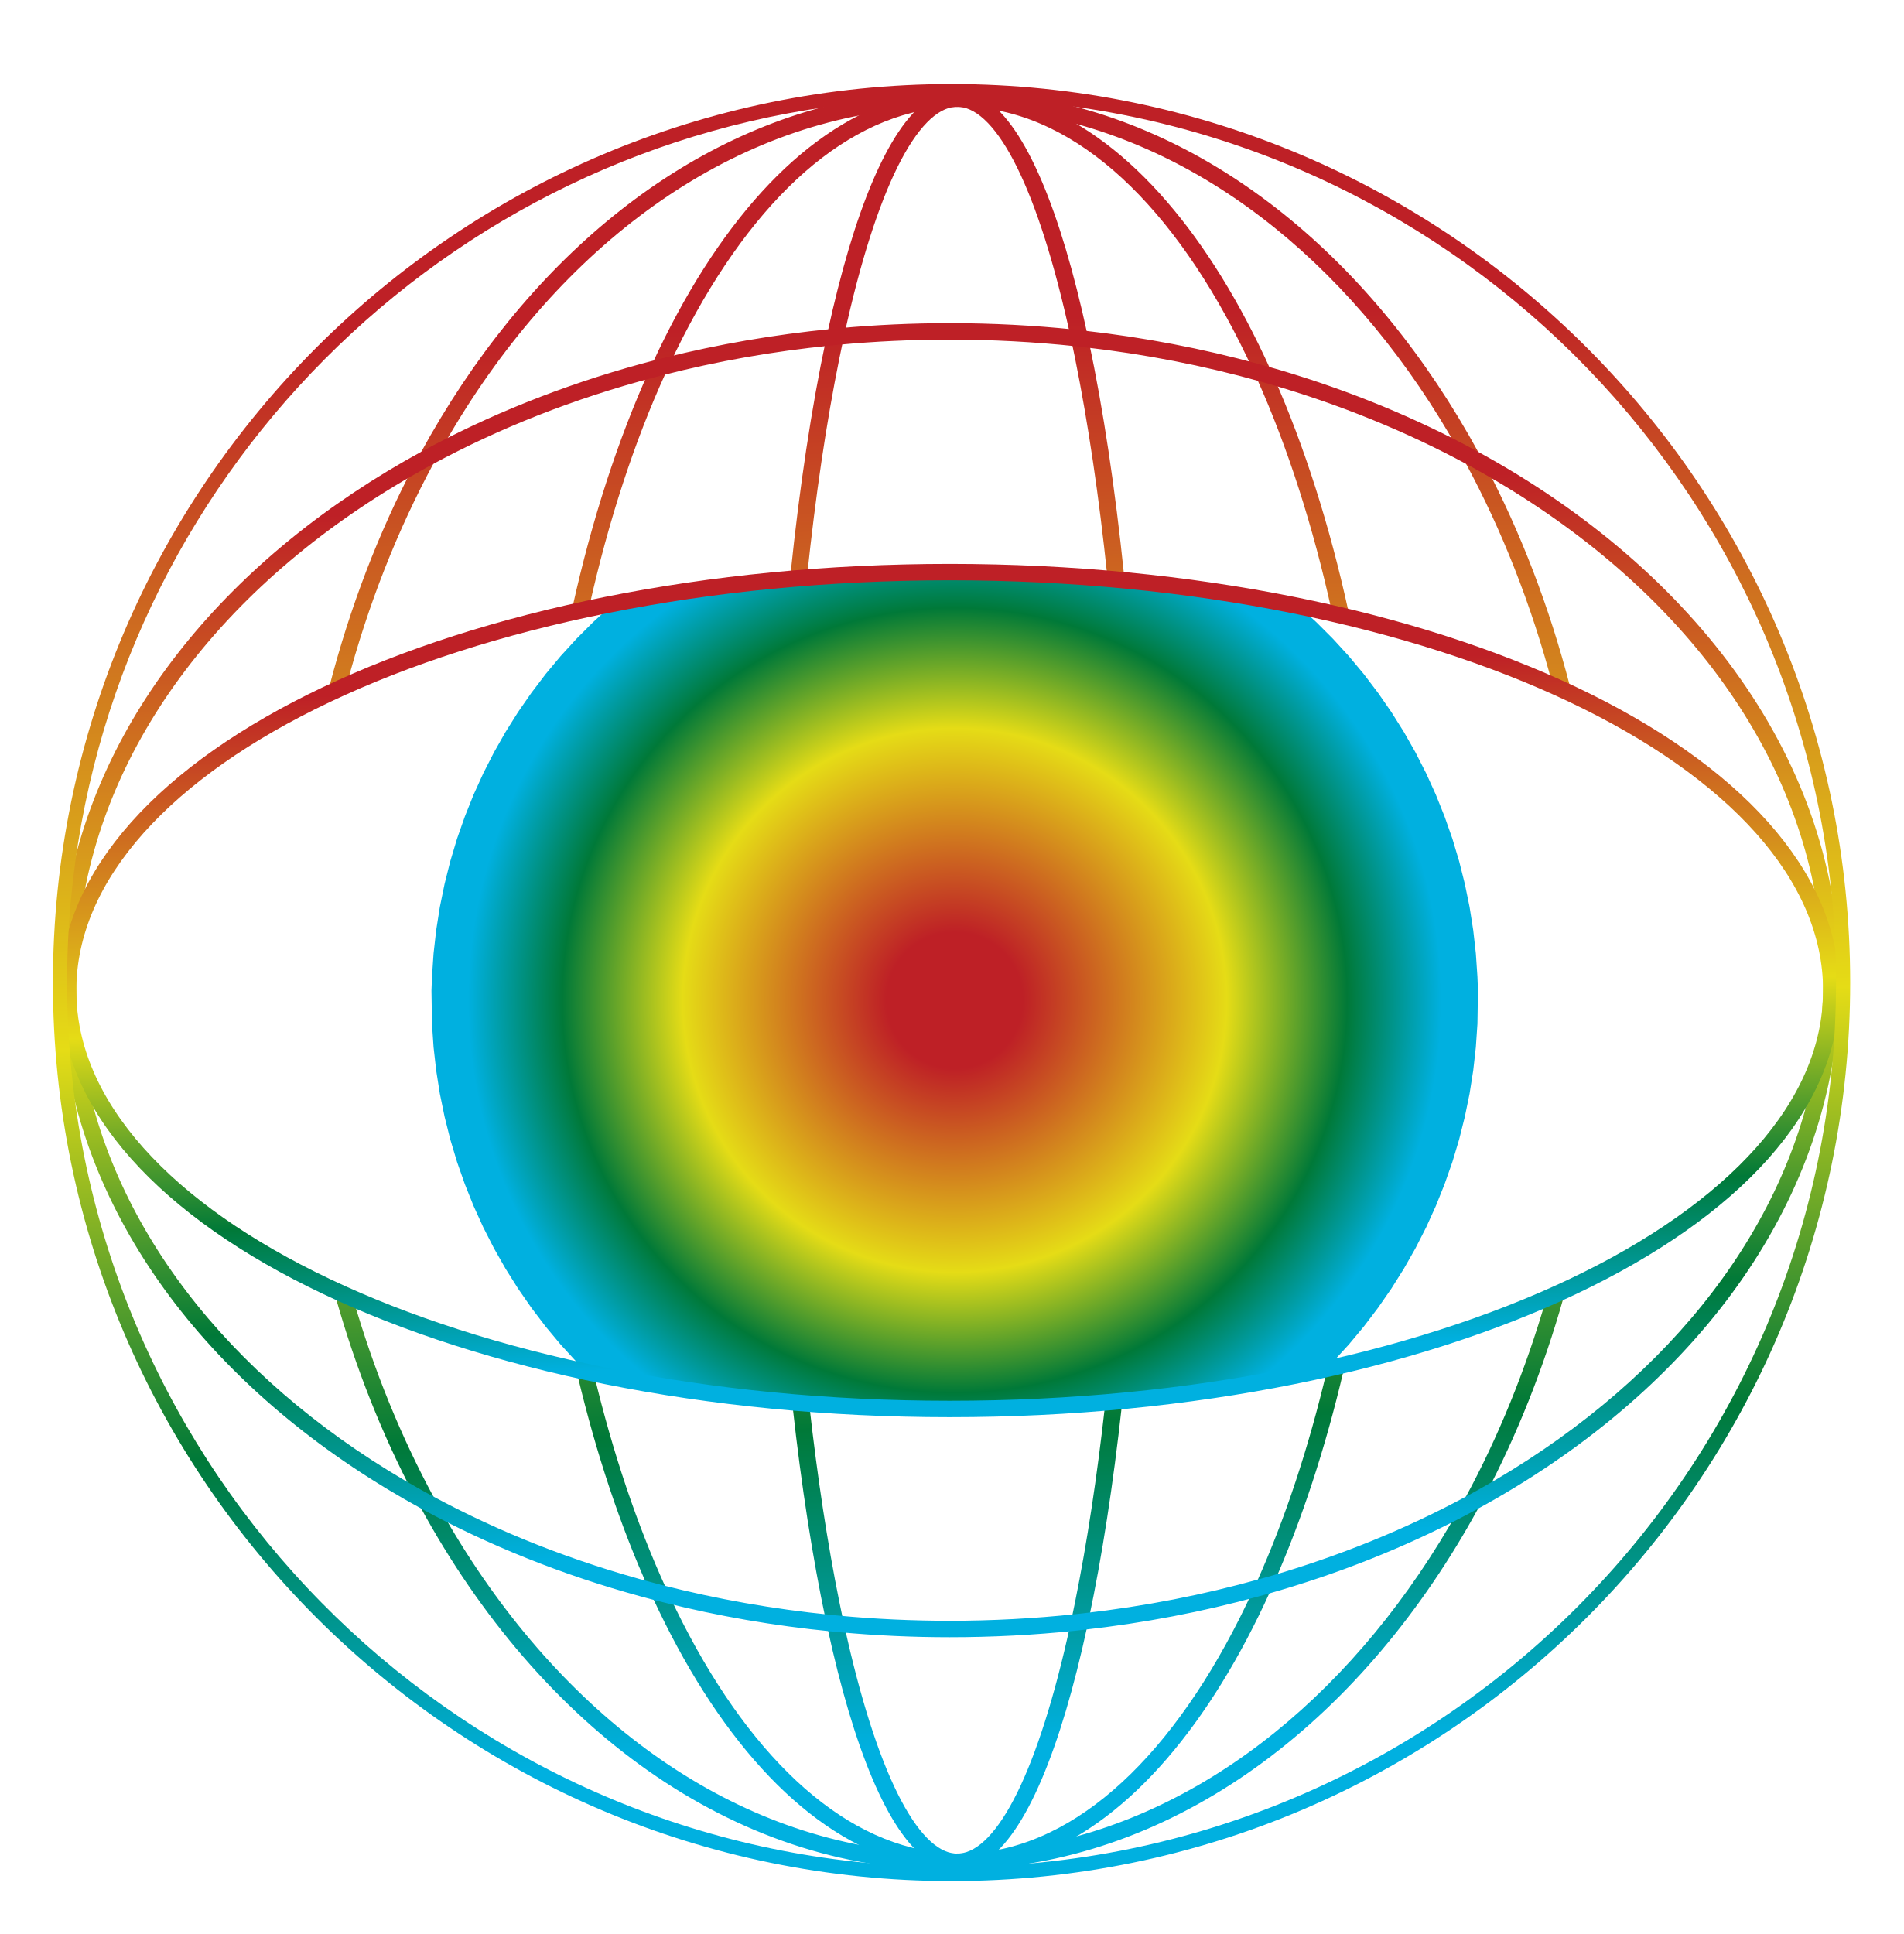
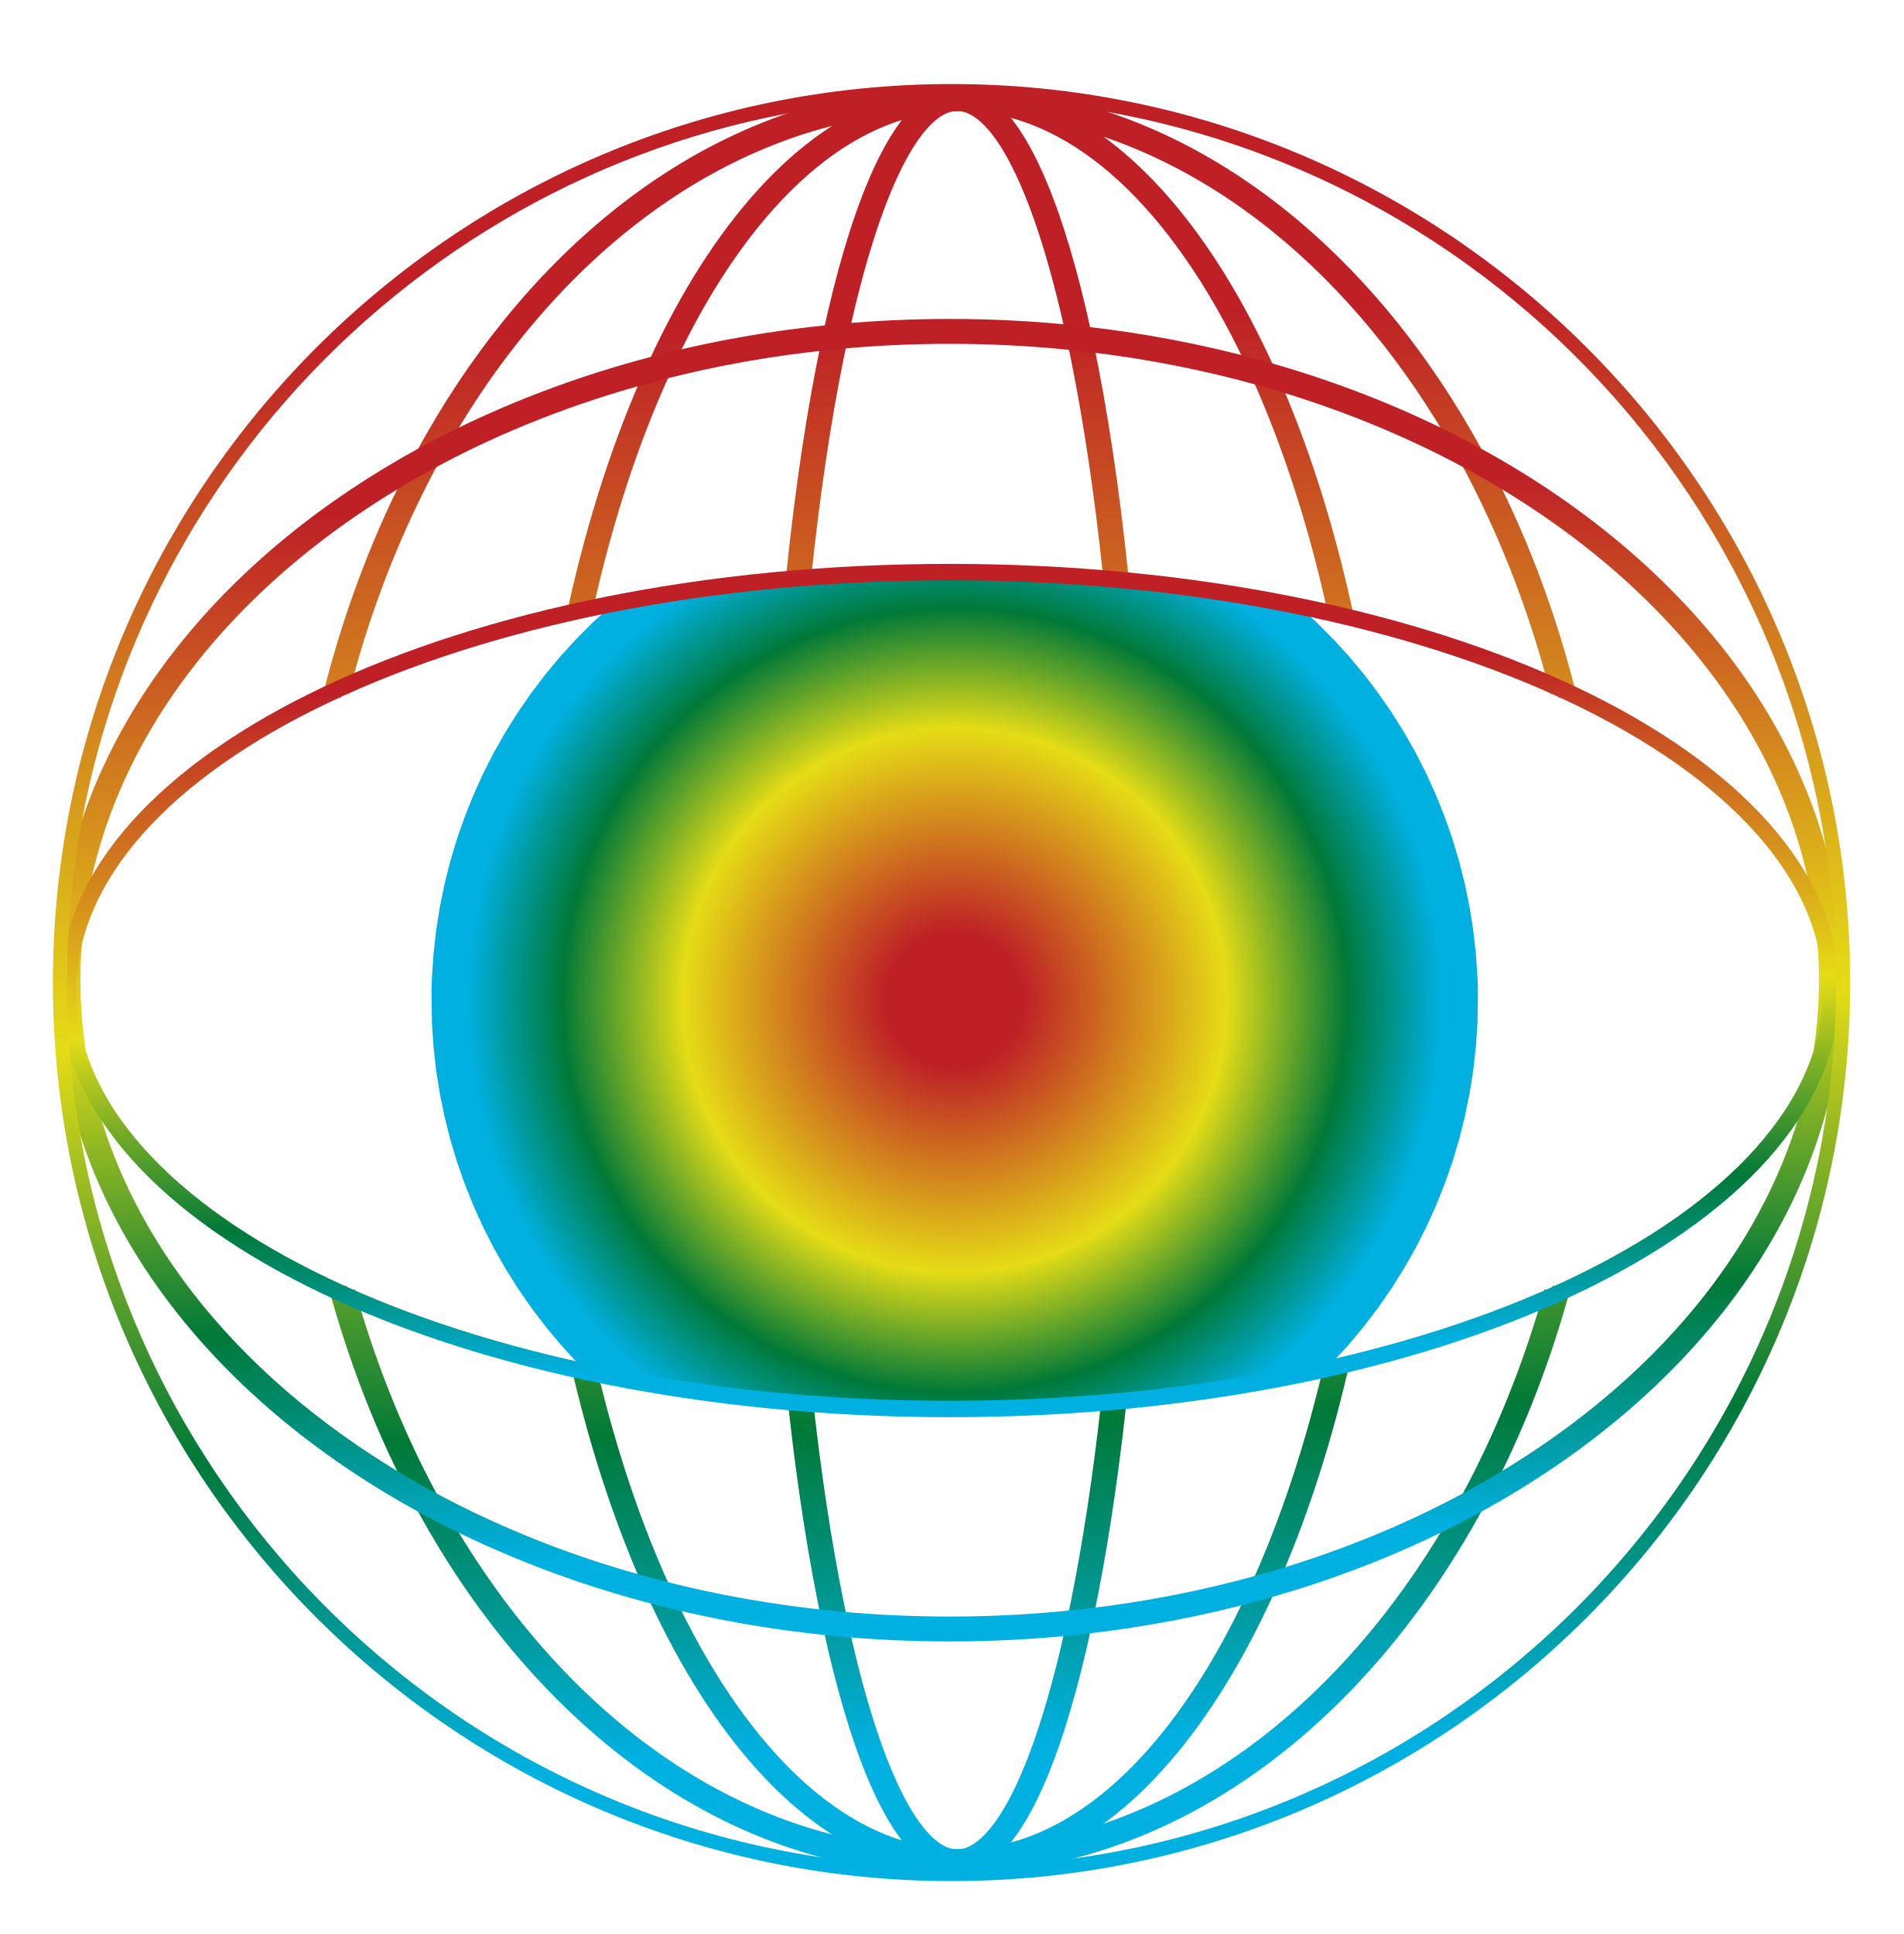
<svg xmlns="http://www.w3.org/2000/svg" xmlns:xlink="http://www.w3.org/1999/xlink" id="outer_globe" viewBox="0 0 406.05 412.64">
  <defs>
-     <style>.cls-1{fill:url(#linear-gradient-6);}.cls-2{fill:url(#radial-gradient);}.cls-3{stroke:url(#linear-gradient-2);}.cls-3,.cls-4,.cls-5,.cls-6,.cls-7{fill:none;stroke-miterlimit:10;stroke-width:2px;}.cls-4{stroke:url(#linear-gradient-4);}.cls-5{stroke:url(#linear-gradient-3);}.cls-6{stroke:url(#linear-gradient-5);}.cls-7{stroke:url(#linear-gradient);}.lid{fill:none;stroke:url(#linear-gradient);stroke-width:3.5px;stroke-miterlimit:10;stroke-linejoin:round}.lens{stroke:url(#linear-gradient-5)}</style>
+     <style>.cls-1{fill:url(#linear-gradient-6);}.cls-2{fill:url(#radial-gradient);}.cls-3{stroke:url(#linear-gradient-2);}.cls-3,.cls-4,.cls-5,.cls-6,.cls-7{fill:none;stroke-miterlimit:10;stroke-width:3.8px;}.cls-4{stroke:url(#linear-gradient-4);}.cls-5{stroke:url(#linear-gradient-3);}.cls-6{stroke:url(#linear-gradient-5);}.cls-7{stroke:url(#linear-gradient);}.lid{fill:none;stroke:url(#linear-gradient);stroke-width:3.5px;stroke-miterlimit:10;stroke-linejoin:round}.lens{stroke:url(#linear-gradient-5)}</style>
    <radialGradient id="radial-gradient" cx="203.68" cy="213.43" fx="203.68" fy="213.43" r="111.63" gradientUnits="userSpaceOnUse">
      <stop offset=".13" stop-color="#be2026" />
      <stop offset=".52" stop-color="#e5dc16" />
      <stop offset=".75" stop-color="#007938" />
      <stop offset=".93" stop-color="#00b0e0" />
    </radialGradient>
    <linearGradient id="linear-gradient" x1="196.44" y1="19.42" x2="209.91" y2="398.8" gradientUnits="userSpaceOnUse">
      <stop offset=".13" stop-color="#be2026" />
      <stop offset=".52" stop-color="#e5dc16" />
      <stop offset=".75" stop-color="#007938" />
      <stop offset=".93" stop-color="#00b0e0" />
    </linearGradient>
    <linearGradient id="linear-gradient-2" x1="198.61" y1="19.46" x2="212.08" y2="398.77" xlink:href="#linear-gradient" />
    <linearGradient id="linear-gradient-3" x1="197.64" y1="19.49" x2="211.11" y2="398.76" xlink:href="#linear-gradient" />
    <linearGradient id="linear-gradient-4" x1="197.63" y1="68.96" x2="207.58" y2="349.3" xlink:href="#linear-gradient" />
    <linearGradient id="linear-gradient-5" x1="199.36" y1="120.15" x2="205.84" y2="302.52" xlink:href="#linear-gradient" />
    <linearGradient id="linear-gradient-6" x1="196.2" y1="18.04" x2="209.8" y2="401.23" xlink:href="#linear-gradient" />
  </defs>
  <path class="cls-2" d="M92.05 211.34L92.16 208.42L92.5 203.42L93.06 198.45L93.84 193.5L94.85 188.59L96.07 183.73L97.51 178.93L99.17 174.21L101.03 169.56L103.1 165L105.38 160.53L107.85 156.18L110.52 151.93L113.37 147.82L116.4 143.83L119.61 139.98L122.99 136.29L126.54 132.74L130.23 129.36L134.08 128.2L138.07 127.48L142.18 126.79L146.43 126.14L150.78 125.52L155.25 124.94L159.81 124.4L164.46 123.92L169.18 123.48L173.98 123.1L178.84 122.78L183.75 122.51L188.7 122.3L193.67 122.16L198.67 122.08L203.68 122.06L208.69 122.11L213.69 122.21L218.66 122.39L223.61 122.62L228.52 122.91L233.38 123.26L238.18 123.67L242.9 124.13L247.55 124.65L252.11 125.21L256.58 125.81L260.93 126.46L265.18 127.14L269.29 127.86L273.28 128.6L277.13 129.37L280.82 132.74L284.37 136.29L287.75 139.98L290.96 143.83L293.99 147.82L296.84 151.93L299.51 156.18L301.98 160.53L304.26 165L306.33 169.56L308.19 174.21L309.85 178.93L311.29 183.73L312.51 188.59L313.52 193.5L314.3 198.45L314.86 203.42L315.2 208.42L315.31 211.34L315.31 211.34L315.2 218.44L314.86 223.44L314.3 228.41L313.52 233.36L312.51 238.27L311.29 243.13L309.85 247.93L308.19 252.65L306.33 257.3L304.26 261.86L301.98 266.33L299.51 270.68L296.84 274.93L293.99 279.04L290.96 283.03L287.75 286.88L284.37 290.57L280.82 292.53L277.13 293.31L273.28 294.08L269.29 294.82L265.18 295.54L260.93 296.22L256.58 296.87L252.11 297.47L247.55 298.03L242.9 298.55L238.18 299.01L233.38 299.42L228.52 299.77L223.61 300.06L218.66 300.29L213.69 300.47L208.69 300.57L203.68 300.62L198.67 300.6L193.67 300.52L188.7 300.38L183.75 300.17L178.84 299.9L173.98 299.58L169.18 299.2L164.46 298.76L159.81 298.28L155.25 297.74L150.78 297.16L146.43 296.54L142.18 295.89L138.07 295.2L134.08 294.48L130.23 293.74L126.54 292.99L122.99 290.57L119.61 286.88L116.4 283.03L113.37 279.04L110.52 274.93L107.85 270.68L105.38 266.33L103.1 261.86L101.03 257.3L99.17 252.65L97.51 247.93L96.07 243.13L94.85 238.27L93.84 233.36L93.06 228.41L92.5 223.44L92.16 218.44L92.05 211.34Z" />
  <path class="cls-7" d="M331.33,275.61c-.17.59-.34,1.18-.5,1.77h0c-4.42,15.3-10.27,29.63-17.33,42.66-.44.81-.88,1.61-1.33,2.4h0c-21.55,38.5-53.77,65.35-90.61,72.28-3.93.74-7.91,1.25-11.94,1.53-.27.02-.55.04-.83.05h-.02c-1.3.08-2.62.14-3.93.16-.26.01-.51.02-.76.01h-.13s-.06.01-.08.01h-.13c-.38,0-.75,0-1.13,0-1.18,0-2.36-.02-3.53-.06-2.64-.09-5.27-.28-7.87-.58-39.98-4.48-75.16-32.3-98.17-73.4h0c-.46-.81-.9-1.6-1.33-2.41h0c-7.06-13.04-12.91-27.36-17.33-42.65h0c-.16-.6-.33-1.19-.5-1.78M72.54,147.68c.15-.59.3-1.18.46-1.77,4.54-17.19,10.88-33.22,18.7-47.67.44-.81.88-1.61,1.33-2.41,23-41.11,58.2-68.93,98.18-73.41,2.6-.3,5.23-.49,7.87-.58,1.17-.04,2.35-.06,3.53-.06.38,0,.75,0,1.13.01h.13s.05.01.08.01h.13c.25-.01.5,0,.76.01,1.31.02,2.63.08,3.93.16h.02c.28.01.56.03.83.05,4.03.28,8.01.79,11.94,1.53,36.85,6.93,69.08,33.79,90.62,72.28.45.8.89,1.59,1.33,2.4h.01c7.81,14.46,14.15,30.49,18.69,47.68.16.59.31,1.18.46,1.77M334.43,148.49l-.45-1.77c-4.39-16.95-10.51-32.8-18.07-47.16-.43-.82-.86-1.62-1.3-2.42h0c-22.21-40.78-56.19-69.06-95.08-75.48-3.48-.58-7.01-.98-10.57-1.19-.03,0-.07-.01-.1-.01-1.34-.08-2.67-.14-4.01-.16h0c-.3-.01-.59-.02-.88-.02-.03,0-.07,0-.1,0-.42,0-.83,0-1.25,0-6.04,0-11.98.53-17.82,1.55-.02,0-.05,0-.07.01-38.49,6.72-72.1,34.87-94.12,75.3h0c-.44.81-.87,1.62-1.3,2.43h0c-7.57,14.36-13.68,30.21-18.07,47.16l-.45,1.77M72.1,274.8c.16.6.33,1.2.5,1.8,4.25,15.05,9.89,29.18,16.7,42.1h0c.43.82.86,1.63,1.3,2.43h0c25.38,46.6,66.14,76.87,112.01,76.87.42,0,.83,0,1.25-.01.03,0,.07.01.1,0,.29,0,.58,0,.88-.02h0c1.34-.02,2.67-.08,4.01-.16.03,0,.06-.01.09-.01,43.27-2.64,81.46-32.23,105.66-76.66h0c.44-.81.87-1.61,1.3-2.43,6.81-12.92,12.45-27.06,16.7-42.11.17-.6.34-1.2.5-1.8" />
  <path class="cls-3" d="M287.07,132.32c-.11-.54-.23-1.07-.35-1.59-4.01-18.37-9.39-35.17-15.86-49.82-.26-.6-.52-1.19-.79-1.78-12.76-28.15-29.6-48.09-48.51-55.58-2.46-.98-4.96-1.75-7.48-2.29h-.02c-1.69-.36-3.38-.63-5.1-.79-.03,0-.07-.01-.1-.01-1.34-.13-2.69-.19-4.05-.19-.12,0-.25,0-.37,0h-.05c-.15,0-.29,0-.43,0-.03,0-.07,0-.1,0-.07,0-.14,0-.21.01-2.37.06-4.72.32-7.05.76h0c-1.81.34-3.6.8-5.38,1.37-19.88,6.34-37.64,26.37-51.02,55.34-.28.59-.55,1.18-.82,1.78-6.62,14.69-12.13,31.59-16.24,50.12-.12.53-.24,1.06-.35,1.59M123.82,291.66c.13.53.25,1.06.38,1.59,3.98,16.72,9.11,32.03,15.17,45.48.27.6.54,1.19.82,1.78,13.38,28.97,31.14,49,51.02,55.34,4.07,1.3,8.22,2.02,12.44,2.13.07,0,.14,0,.21,0,.03,0,.07.01.1,0,.14,0,.28.01.43,0h.05c.12.01.25.01.37.01,1.36,0,2.71-.06,4.05-.19.03,0,.06-.01.09-.01,4.29-.4,8.5-1.44,12.61-3.08,18.91-7.49,35.75-27.43,48.51-55.58.27-.59.53-1.18.79-1.78,5.92-13.4,10.93-28.6,14.81-45.16.13-.53.25-1.06.38-1.6M284.45,290.98c-.13.53-.25,1.07-.38,1.6-3.93,16.65-9,31.89-14.99,45.27h0c-.26.61-.53,1.2-.81,1.79-15.03,32.74-35.66,53.92-58.58,56.57h-.01c-.3.03-.59.07-.89.09h-.02c-1.31.13-2.64.19-3.96.19-.08,0-.17,0-.26,0h-.08s-.07,0-.11,0c-.1,0-.19,0-.28-.01h-.13s-.06.01-.08.01h-.13s-.05-.01-.07-.01c-1.76-.04-3.49-.2-5.22-.46h-.01c-22.02-3.33-41.84-23.77-56.48-55.05h0c-.29-.59-.56-1.17-.81-1.76h0c-6.14-13.44-11.33-28.79-15.36-45.6-.13-.53-.25-1.06-.37-1.59M124.37,130.9c.11-.53.23-1.06.35-1.59,4.16-18.63,9.73-35.58,16.43-50.23h0c.25-.6.52-1.18.81-1.76h0c14.64-31.29,34.46-51.73,56.48-55.06h.01c1.73-.26,3.46-.42,5.22-.46.02,0,.05,0,.07-.01h.13s.05.01.08.01h.13c.09-.01.18-.01.28-.01.04-.01.07,0,.11,0h.08c.09-.01.18-.01.26-.01,1.32,0,2.65.06,3.96.19h.02c.3.02.59.06.89.09h.01c22.92,2.65,43.55,23.83,58.58,56.57.28.59.55,1.18.81,1.78h0c6.55,14.63,11.99,31.47,16.05,49.94.12.53.24,1.07.36,1.6" />
  <path class="cls-5" d="M238.98,124.48c-.04-.51-.1-1.01-.15-1.52-1.92-18.7-4.46-35.52-7.5-49.88-.11-.53-.22-1.04-.33-1.56-5.68-26.25-13.04-43.98-21.31-49.46h-.01s-.04-.03-.06-.04c-.62-.41-1.25-.75-1.89-1.02h-.03c-.95-.4-1.88-.63-2.85-.7h0c-.13-.02-.27-.02-.4-.02-.02,0-.03,0-.05,0-.06,0-.12,0-.18,0-.08,0-.17,0-.25,0-.03,0-.07,0-.1,0-.07,0-.14,0-.21.01-.96.06-1.89.29-2.83.67,0,0-.01-.01-.02,0-.58.23-1.15.53-1.72.88-.21.13-.42.27-.63.42h-.01c-8.11,5.67-15.34,23.17-20.93,48.92-.12.51-.23,1.03-.34,1.55-3.05,14.36-5.61,31.21-7.54,49.94-.06.5-.11,1.01-.16,1.52M169.94,298.53c.05.51.1,1.02.16,1.52,1.87,16.96,4.26,32.28,7.07,45.49.11.52.22,1.04.34,1.55,5.59,25.75,12.82,43.25,20.93,48.92h.01c.21.15.42.29.63.42,1.5.93,3.02,1.45,4.57,1.55.07,0,.14,0,.21,0,.03,0,.07.01.1,0,.08.01.17.01.25.01.06,0,.12,0,.18-.01.02.01.03.01.05,0,.13,0,.27,0,.4-.02h0c1.62-.12,3.21-.7,4.77-1.72.02-.01.04-.02.06-.04h.01c8.27-5.48,15.63-23.21,21.31-49.46.11-.52.22-1.03.33-1.56,2.8-13.21,5.17-28.5,7.03-45.42.05-.51.11-1.02.16-1.53M236.91,298.38c-.05.51-.1,1.02-.16,1.53-1.7,15.26-3.85,29.42-6.41,42.09-.23,1.14-.46,2.27-.7,3.38-.11.52-.23,1.05-.34,1.56-6.73,30.85-15.53,48.72-24.46,49.52-.1.01-.19.02-.29.02h-.08c-.09,0-.17,0-.26,0-.11,0-.23,0-.34,0h-.13s-.05-.01-.07-.01c-8.93-.69-17.74-18.46-24.47-49.22-.12-.51-.23-1.02-.34-1.54-.26-1.22-.52-2.45-.77-3.71-2.55-12.59-4.69-26.66-6.39-41.82-.06-.51-.11-1.02-.16-1.53M171.06,124.06c.05-.51.1-1.01.16-1.52,1.77-16.85,4.07-32.45,6.87-46.27.25-1.26.51-2.5.77-3.71.11-.52.22-1.03.34-1.54,6.73-30.76,15.54-48.53,24.47-49.22.02,0,.05,0,.07-.01h.13c.11-.01.23-.01.34-.01.09,0,.17,0,.26.01h.08c.1,0,.19.01.29.02,8.93.8,17.73,18.67,24.46,49.52.11.51.23,1.03.34,1.56.23,1.11.47,2.24.7,3.38,2.8,13.89,5.12,29.58,6.89,46.54.05.51.11,1.02.16,1.53" />
  <path class="cls-4" d="M314.61,97.14h0c-.8-.45-1.61-.88-2.43-1.31-12.92-6.81-27.05-12.45-42.11-16.7-.6-.17-1.2-.34-1.8-.5-11.9-3.27-24.37-5.67-37.27-7.11-.56-.06-1.13-.13-1.7-.19-8.72-.91-17.63-1.38-26.69-1.38-7.93,0-15.74.36-23.41,1.07-.57.05-1.13.1-1.69.16-12.26,1.2-24.15,3.27-35.55,6.13h0c-.59.15-1.18.3-1.77.45-16.95,4.39-32.8,10.51-47.16,18.07-.82.43-1.63.86-2.43,1.3h0c-40.86,22.25-69.16,56.34-75.51,95.32-.89,5.47-1.35,11.04-1.35,16.68,0,.45,0,.89.01,1.34.02,1.65.08,3.29.19,4.92.18,3.09.5,6.16.96,9.19,5.94,39.5,34.41,74.07,75.7,96.55h0c.81.45,1.62.88,2.44,1.31h0c14.36,7.57,30.2,13.68,47.15,18.07.59.15,1.18.3,1.77.44h0c11.4,2.87,23.29,4.94,35.55,6.14.56.06,1.12.11,1.69.16,7.67.71,15.48,1.07,23.41,1.07,9.06,0,17.97-.47,26.69-1.38.57-.06,1.14-.13,1.7-.19,12.9-1.44,25.37-3.84,37.27-7.11.6-.16,1.2-.33,1.8-.5,15.05-4.25,29.18-9.89,42.1-16.69h0c.82-.44,1.63-.87,2.44-1.31h0c44.46-24.21,74.06-62.44,76.67-105.75.1-1.63.16-3.27.18-4.92.01-.45.01-.89.01-1.34,0-45.87-30.27-86.63-76.86-111.99ZM389.96,209.13c0,.45,0,.9-.02,1.35,0,1.62-.07,3.24-.17,4.85-.26,4.3-.79,8.56-1.58,12.75-6.93,36.85-33.78,69.09-72.28,90.63-.8.45-1.6.89-2.41,1.33-13.03,7.06-27.35,12.9-42.64,17.32-.59.16-1.18.33-1.78.49h0c-12.04,3.38-24.67,5.86-37.75,7.34-.56.07-1.12.13-1.69.19-8.82.94-17.85,1.43-27.03,1.43-8.04,0-15.97-.37-23.75-1.1-.56-.05-1.13-.11-1.69-.17-12.44-1.24-24.49-3.39-36.02-6.34h0c-.6-.15-1.19-.31-1.78-.47-17.19-4.53-33.21-10.87-47.66-18.69h0c-.81-.44-1.61-.88-2.41-1.33h0c-38.5-21.55-65.35-53.78-72.28-90.63-.79-4.19-1.32-8.45-1.58-12.75-.1-1.61-.16-3.23-.17-4.85-.02-.45-.02-.9-.02-1.35,0-3.83.21-7.62.64-11.37,4.46-39.99,32.29-75.19,73.41-98.19h0c.79-.45,1.59-.89,2.4-1.33,14.45-7.83,30.48-14.17,47.67-18.7.59-.16,1.18-.32,1.78-.46h0c11.53-2.96,23.58-5.11,36.02-6.35.56-.06,1.13-.12,1.69-.17,7.78-.73,15.71-1.1,23.75-1.1,9.18,0,18.21.49,27.03,1.43.57.06,1.13.12,1.69.19,13.08,1.48,25.71,3.96,37.75,7.33h0c.6.17,1.19.34,1.78.5,15.29,4.42,29.62,10.27,42.65,17.32h.01c.8.45,1.6.88,2.39,1.33,41.12,23.01,68.95,58.21,73.41,98.2.43,3.75.64,7.54.64,11.37Z" />
  <path class="lid" d="M123.75 130.29C123.75 130.29 123.75 130.29 123.75 130.29" />
  <path class="lid" d="M286.1 131.34C286.1 131.34 286.1 131.34 286.1 131.34" />
  <path class="lid" d="M124.81 292.62C124.81 292.62 124.81 292.62 124.81 292.62" />
  <path class="lid" d="M285.05 291.59C285.05 291.59 285.05 291.59 285.05 291.59" />
  <path class="lid" d="M170.39 123.38C170.39 123.38 170.39 123.38 170.39 123.38" />
  <path class="lid" d="M238.06 123.66C238.06 123.66 238.06 123.66 238.06 123.66" />
  <path class="lid" d="M170.87 299.34C170.87 299.34 170.87 299.34 170.87 299.34" />
  <path class="lid" d="M237.59 299.06C237.59 299.06 237.59 299.06 237.59 299.06" />
  <path class="lid" d="M71.4 147.37C71.4 147.37 71.4 147.37 71.4 147.37" />
  <path class="lid" d="M333.82 147.37C333.82 147.37 333.82 147.37 333.82 147.37" />
  <path class="lid" d="M72.77 275.93C72.77 275.93 72.77 275.93 72.77 275.93" />
  <path class="lid" d="M332.45 275.93C332.45 275.93 332.45 275.93 332.45 275.93" />
  <path class="lid lens" d="M14.53 211.34C14.53 162.03 98.73 122.06 202.61 122.06C306.49 122.06 390.69 162.03 390.69 211.34C390.69 260.65 306.49 300.62 202.61 300.62C98.73 300.62 14.53 260.65 14.53 211.34Z" />
  <path class="cls-1" d="M203.01,17.93C97.3,17.93,11.29,103.93,11.29,209.64s86.01,191.71,191.72,191.71,191.71-86,191.71-191.71S308.72,17.93,203.01,17.93ZM203.01,398.33c-99.02,0-180.47-76.67-188.11-173.75-.13-1.56-.23-3.12-.31-4.69-.19-3.39-.28-6.81-.28-10.25,0-1.96.03-3.92.09-5.87.12-3.8.35-7.58.69-11.32C23.25,102.45,94.87,30.5,184.72,21.83c.02-.01.05-.02.07-.01,3.9-.38,7.83-.64,11.8-.77h.01c1.39-.05,2.8-.08,4.2-.09.01-.01.02,0,.02,0,.73-.02,1.46-.02,2.19-.02,1.57,0,3.13.02,4.69.06h.03c2.12.05,4.23.14,6.33.26h.02c1.83.11,3.64.24,5.45.4,96.34,8.39,172.17,89.5,172.17,187.98,0,104.04-84.65,188.69-188.69,188.69Z" />
</svg>
